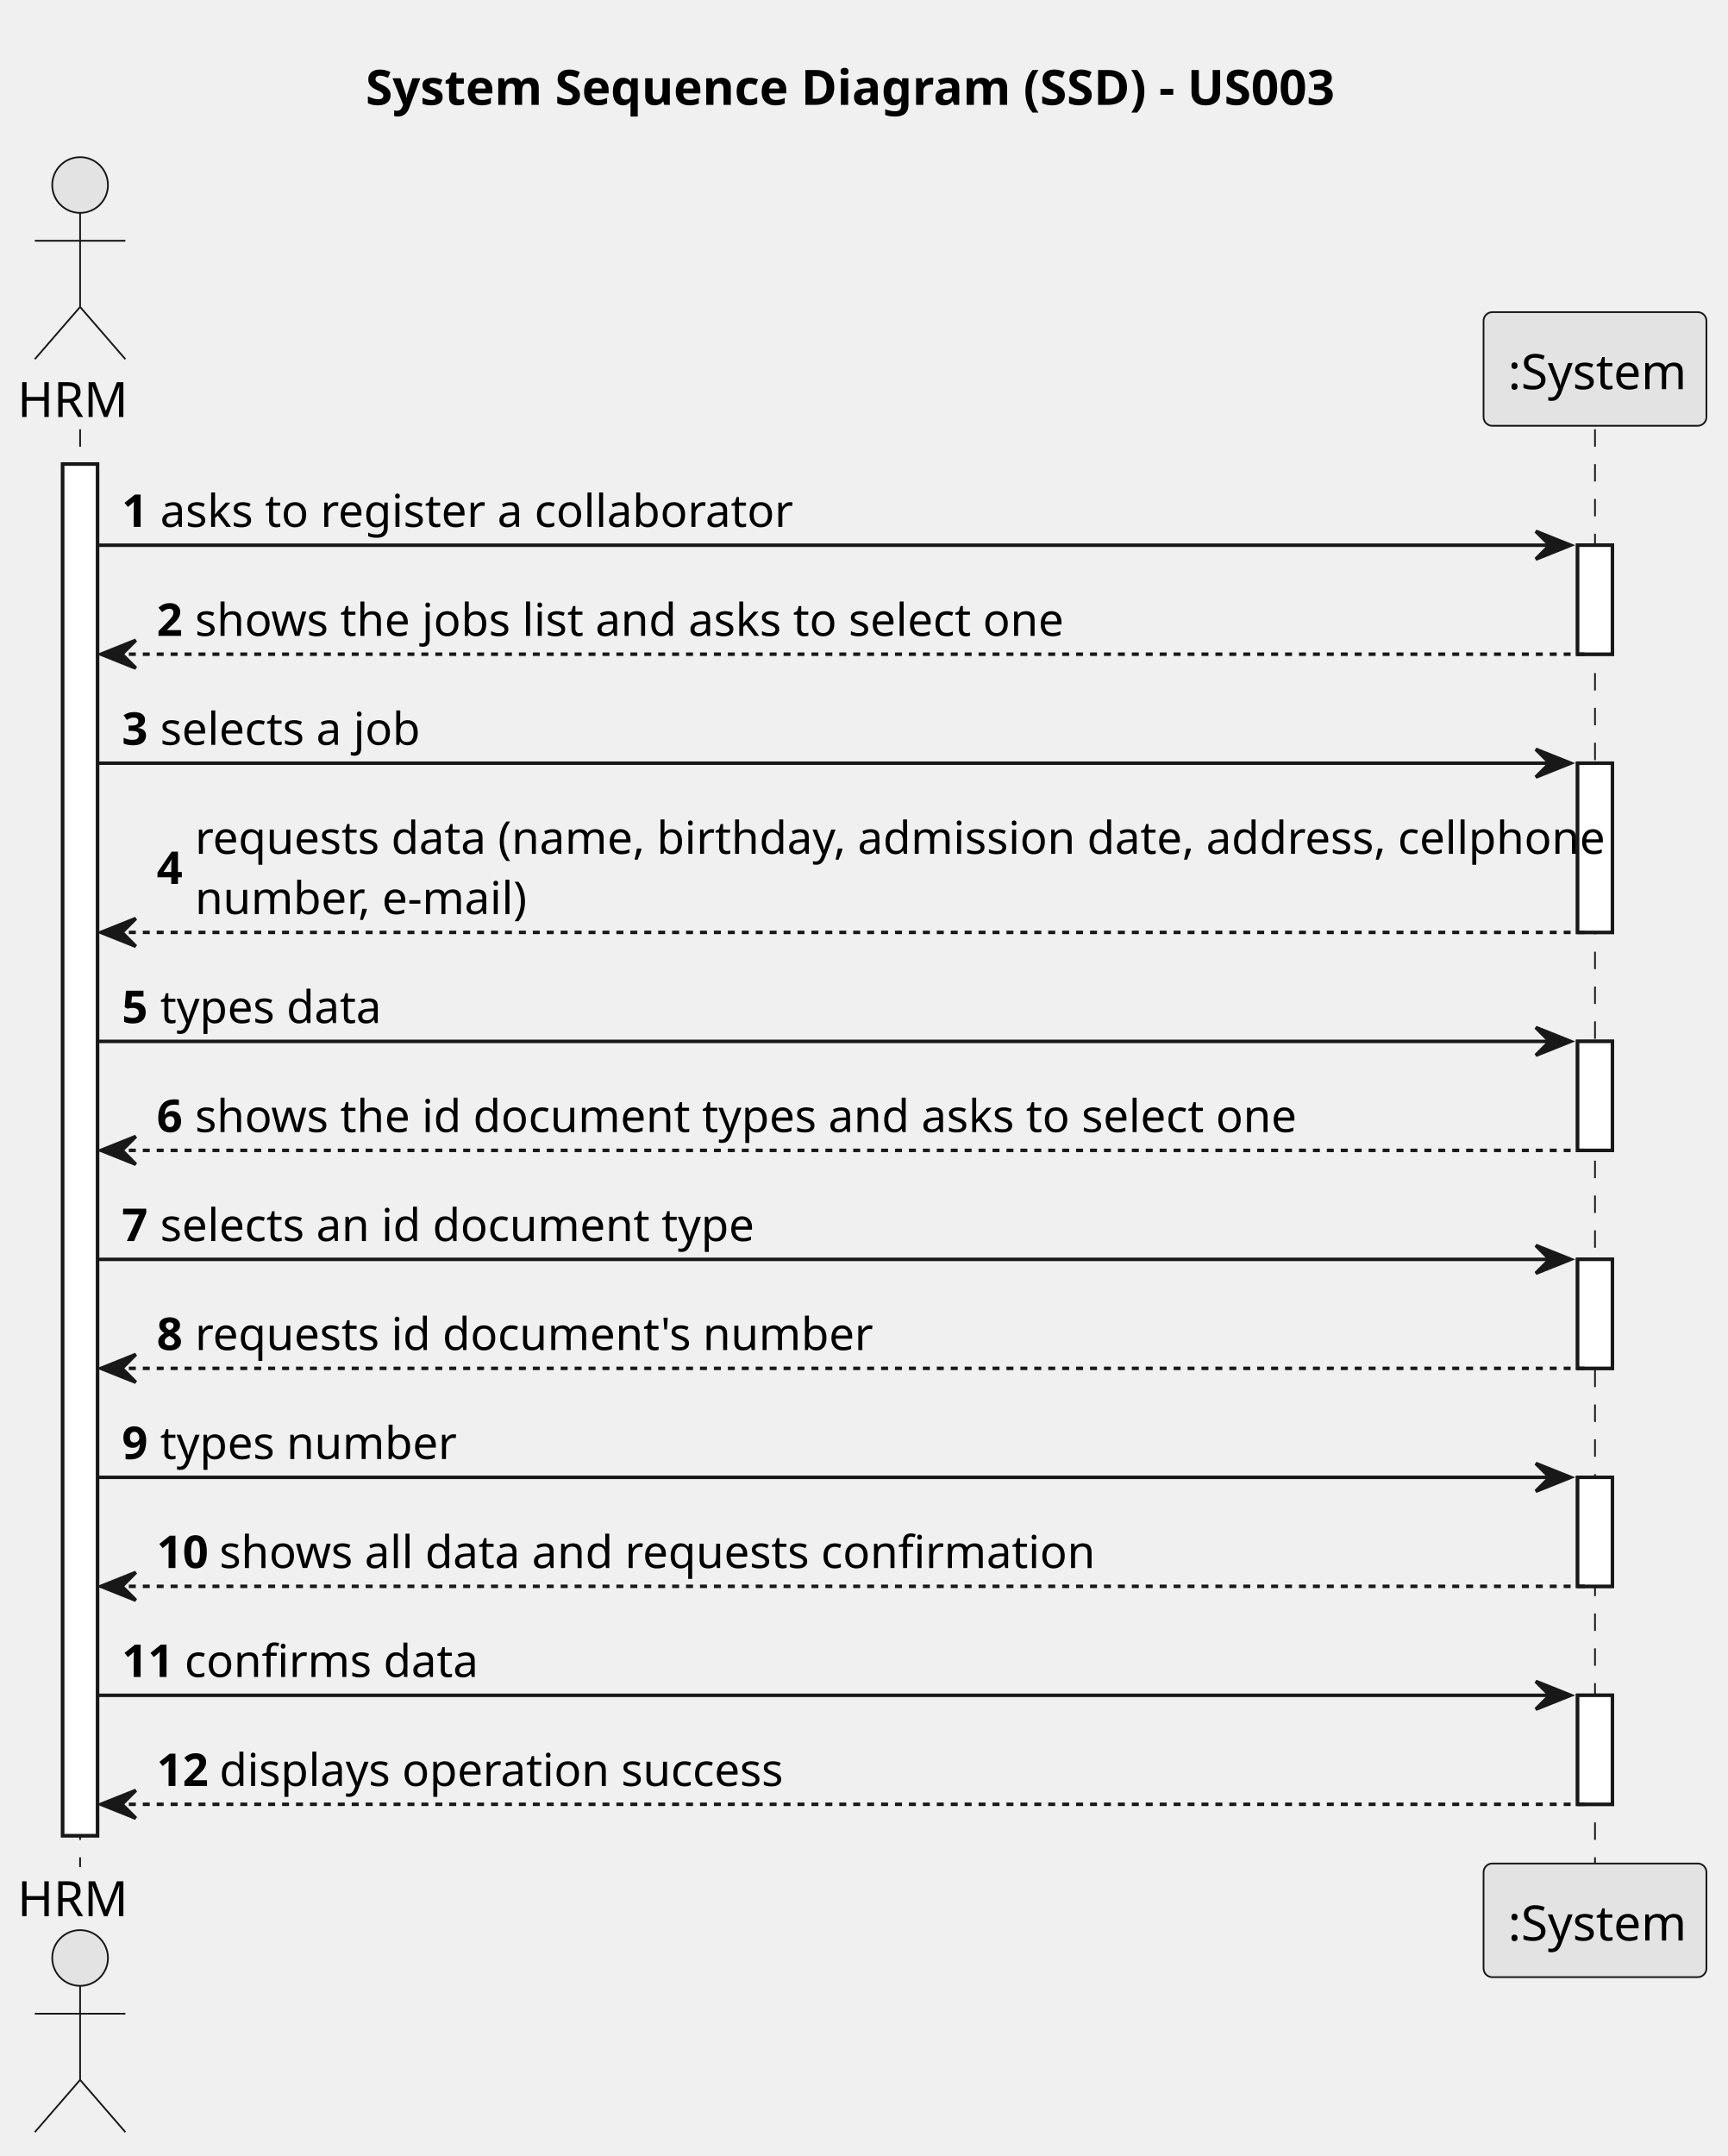
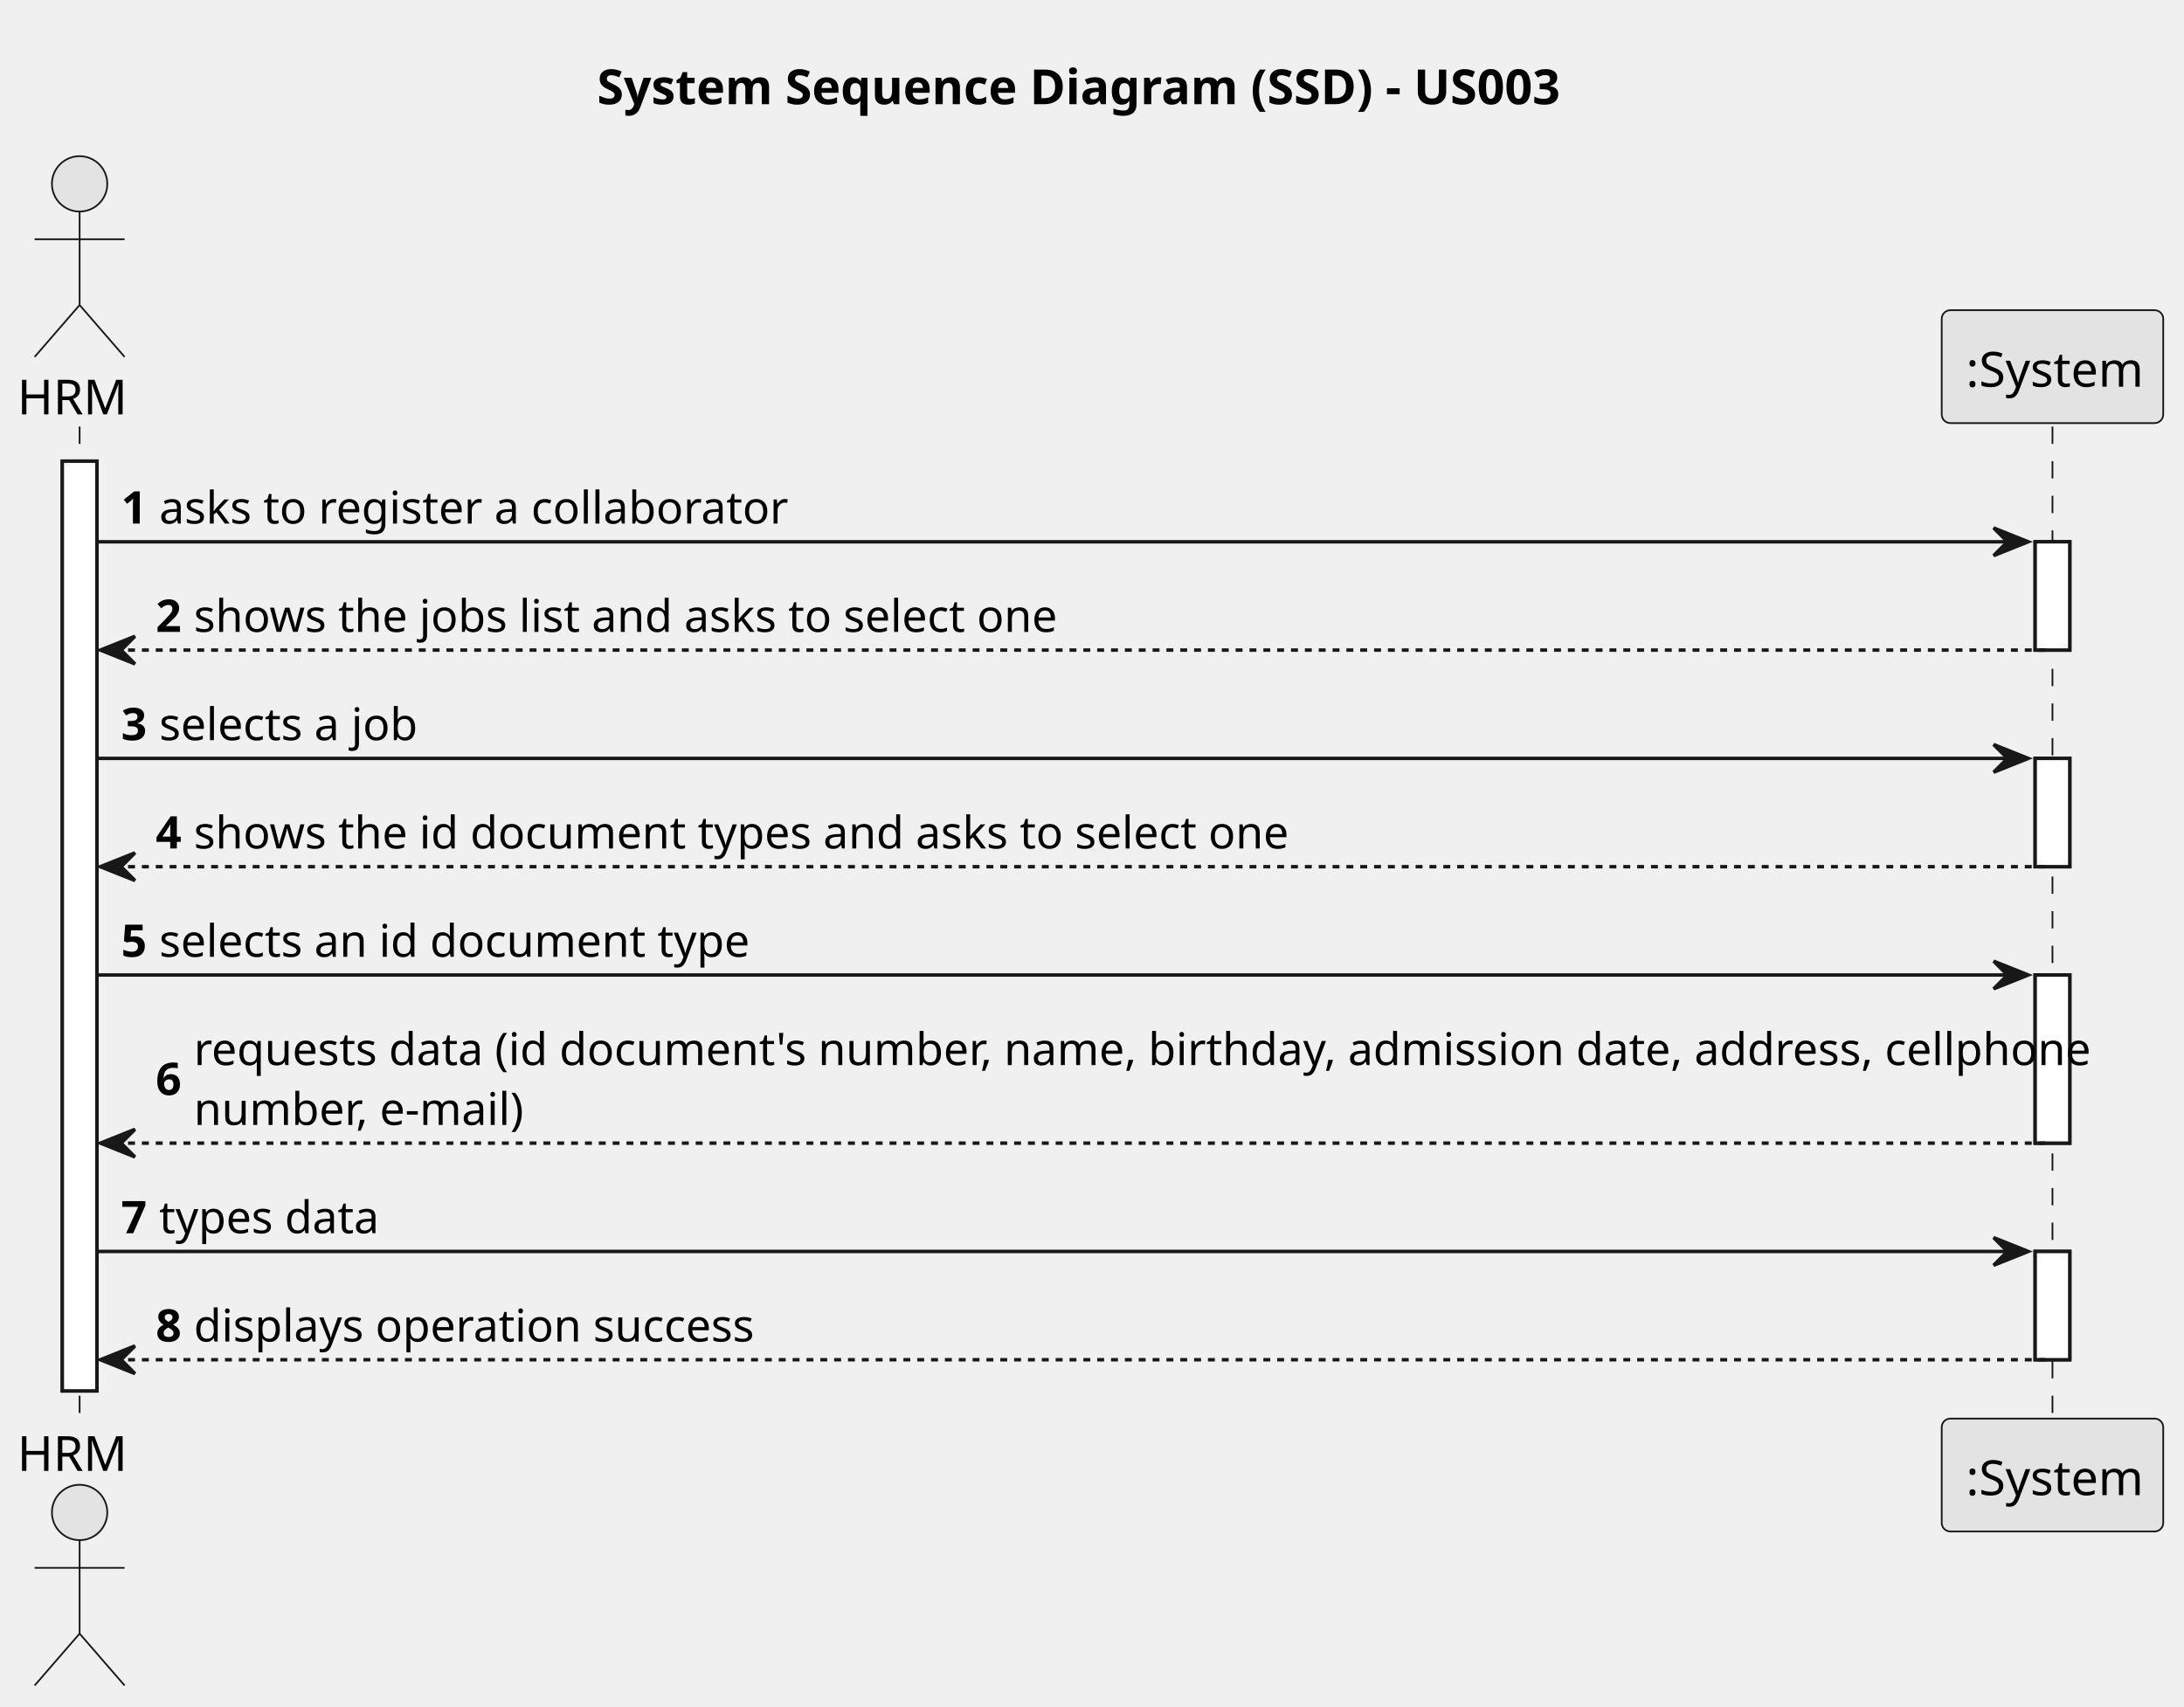
- <svg xmlns="http://www.w3.org/2000/svg" contentStyleType="text/css" height="619px" preserveAspectRatio="none" style="width:496px;height:619px;background:#FFFFFF;" version="1.1" viewBox="0 0 496 619" width="496px" zoomAndPan="magnify">
+ <svg xmlns="http://www.w3.org/2000/svg" contentStyleType="text/css" height="493px" preserveAspectRatio="none" style="width:631px;height:493px;background:#FFFFFF;" version="1.1" viewBox="0 0 631 493" width="631px" zoomAndPan="magnify">
  <defs />
  <g>
-     <text fill="#000000" font-family="sans-serif" font-size="14" font-weight="bold" lengthAdjust="spacing" textLength="284" x="105" y="30.107">System Sequence Diagram (SSD) - US003</text>
-     <rect fill="#FFFFFF" height="393.783" style="stroke:#181818;stroke-width:1.0;" width="10" x="18" y="133.242" />
-     <rect fill="#FFFFFF" height="31.291" style="stroke:#181818;stroke-width:1.0;" width="10" x="453" y="156.533" />
-     <rect fill="#FFFFFF" height="48.582" style="stroke:#181818;stroke-width:1.0;" width="10" x="453" y="219.115" />
-     <rect fill="#FFFFFF" height="31.291" style="stroke:#181818;stroke-width:1.0;" width="10" x="453" y="298.988" />
-     <rect fill="#FFFFFF" height="31.291" style="stroke:#181818;stroke-width:1.0;" width="10" x="453" y="361.57" />
-     <rect fill="#FFFFFF" height="31.291" style="stroke:#181818;stroke-width:1.0;" width="10" x="453" y="424.152" />
-     <rect fill="#FFFFFF" height="31.291" style="stroke:#181818;stroke-width:1.0;" width="10" x="453" y="486.734" />
-     <line style="stroke:#181818;stroke-width:0.5;stroke-dasharray:5.0,5.0;" x1="23" x2="23" y1="123.242" y2="536.025" />
-     <line style="stroke:#181818;stroke-width:0.5;stroke-dasharray:5.0,5.0;" x1="458" x2="458" y1="123.242" y2="536.025" />
+     <text fill="#000000" font-family="sans-serif" font-size="14" font-weight="bold" lengthAdjust="spacing" textLength="284" x="172.5" y="30.107">System Sequence Diagram (SSD) - US003</text>
+     <rect fill="#FFFFFF" height="268.619" style="stroke:#181818;stroke-width:1.0;" width="10" x="18" y="133.242" />
+     <rect fill="#FFFFFF" height="31.291" style="stroke:#181818;stroke-width:1.0;" width="10" x="588" y="156.533" />
+     <rect fill="#FFFFFF" height="31.291" style="stroke:#181818;stroke-width:1.0;" width="10" x="588" y="219.115" />
+     <rect fill="#FFFFFF" height="48.582" style="stroke:#181818;stroke-width:1.0;" width="10" x="588" y="281.697" />
+     <rect fill="#FFFFFF" height="31.291" style="stroke:#181818;stroke-width:1.0;" width="10" x="588" y="361.57" />
+     <line style="stroke:#181818;stroke-width:0.5;stroke-dasharray:5.0,5.0;" x1="23" x2="23" y1="123.242" y2="410.861" />
+     <line style="stroke:#181818;stroke-width:0.5;stroke-dasharray:5.0,5.0;" x1="593" x2="593" y1="123.242" y2="410.861" />
    <text fill="#000000" font-family="sans-serif" font-size="14" lengthAdjust="spacing" textLength="30" x="5" y="119.728">HRM</text>
    <ellipse cx="23" cy="53.121" fill="#E3E3E3" rx="8" ry="8" style="stroke:#181818;stroke-width:0.5;" />
    <path d="M23,61.121 L23,88.121 M10,69.121 L36,69.121 M23,88.121 L10,103.121 M23,88.121 L36,103.121 " fill="none" style="stroke:#181818;stroke-width:0.5;" />
-     <text fill="#000000" font-family="sans-serif" font-size="14" lengthAdjust="spacing" textLength="30" x="5" y="550.133">HRM</text>
-     <ellipse cx="23" cy="562.146" fill="#E3E3E3" rx="8" ry="8" style="stroke:#181818;stroke-width:0.5;" />
-     <path d="M23,570.146 L23,597.146 M10,578.146 L36,578.146 M23,597.146 L10,612.146 M23,597.146 L36,612.146 " fill="none" style="stroke:#181818;stroke-width:0.5;" />
-     <rect fill="#E3E3E3" height="32.621" rx="2.5" ry="2.5" style="stroke:#181818;stroke-width:0.5;" width="64" x="426" y="89.621" />
-     <text fill="#000000" font-family="sans-serif" font-size="14" lengthAdjust="spacing" textLength="50" x="433" y="111.728">:System</text>
-     <rect fill="#E3E3E3" height="32.621" rx="2.5" ry="2.5" style="stroke:#181818;stroke-width:0.5;" width="64" x="426" y="535.025" />
-     <text fill="#000000" font-family="sans-serif" font-size="14" lengthAdjust="spacing" textLength="50" x="433" y="557.133">:System</text>
-     <rect fill="#FFFFFF" height="393.783" style="stroke:#181818;stroke-width:1.0;" width="10" x="18" y="133.242" />
-     <rect fill="#FFFFFF" height="31.291" style="stroke:#181818;stroke-width:1.0;" width="10" x="453" y="156.533" />
-     <rect fill="#FFFFFF" height="48.582" style="stroke:#181818;stroke-width:1.0;" width="10" x="453" y="219.115" />
-     <rect fill="#FFFFFF" height="31.291" style="stroke:#181818;stroke-width:1.0;" width="10" x="453" y="298.988" />
-     <rect fill="#FFFFFF" height="31.291" style="stroke:#181818;stroke-width:1.0;" width="10" x="453" y="361.57" />
-     <rect fill="#FFFFFF" height="31.291" style="stroke:#181818;stroke-width:1.0;" width="10" x="453" y="424.152" />
-     <rect fill="#FFFFFF" height="31.291" style="stroke:#181818;stroke-width:1.0;" width="10" x="453" y="486.734" />
-     <polygon fill="#181818" points="441,152.533,451,156.533,441,160.533,445,156.533" style="stroke:#181818;stroke-width:1.0;" />
-     <line style="stroke:#181818;stroke-width:1.0;" x1="28" x2="447" y1="156.533" y2="156.533" />
+     <text fill="#000000" font-family="sans-serif" font-size="14" lengthAdjust="spacing" textLength="30" x="5" y="424.969">HRM</text>
+     <ellipse cx="23" cy="436.982" fill="#E3E3E3" rx="8" ry="8" style="stroke:#181818;stroke-width:0.5;" />
+     <path d="M23,444.982 L23,471.982 M10,452.982 L36,452.982 M23,471.982 L10,486.982 M23,471.982 L36,486.982 " fill="none" style="stroke:#181818;stroke-width:0.5;" />
+     <rect fill="#E3E3E3" height="32.621" rx="2.5" ry="2.5" style="stroke:#181818;stroke-width:0.5;" width="64" x="561" y="89.621" />
+     <text fill="#000000" font-family="sans-serif" font-size="14" lengthAdjust="spacing" textLength="50" x="568" y="111.728">:System</text>
+     <rect fill="#E3E3E3" height="32.621" rx="2.5" ry="2.5" style="stroke:#181818;stroke-width:0.5;" width="64" x="561" y="409.861" />
+     <text fill="#000000" font-family="sans-serif" font-size="14" lengthAdjust="spacing" textLength="50" x="568" y="431.969">:System</text>
+     <rect fill="#FFFFFF" height="268.619" style="stroke:#181818;stroke-width:1.0;" width="10" x="18" y="133.242" />
+     <rect fill="#FFFFFF" height="31.291" style="stroke:#181818;stroke-width:1.0;" width="10" x="588" y="156.533" />
+     <rect fill="#FFFFFF" height="31.291" style="stroke:#181818;stroke-width:1.0;" width="10" x="588" y="219.115" />
+     <rect fill="#FFFFFF" height="48.582" style="stroke:#181818;stroke-width:1.0;" width="10" x="588" y="281.697" />
+     <rect fill="#FFFFFF" height="31.291" style="stroke:#181818;stroke-width:1.0;" width="10" x="588" y="361.57" />
+     <polygon fill="#181818" points="576,152.533,586,156.533,576,160.533,580,156.533" style="stroke:#181818;stroke-width:1.0;" />
+     <line style="stroke:#181818;stroke-width:1.0;" x1="28" x2="582" y1="156.533" y2="156.533" />
    <text fill="#000000" font-family="sans-serif" font-size="13" font-weight="bold" lengthAdjust="spacing" textLength="7" x="35" y="151.27">1</text>
    <text fill="#000000" font-family="sans-serif" font-size="13" lengthAdjust="spacing" textLength="172" x="46" y="151.27">asks to register a collaborator</text>
    <polygon fill="#181818" points="39,183.824,29,187.824,39,191.824,35,187.824" style="stroke:#181818;stroke-width:1.0;" />
-     <line style="stroke:#181818;stroke-width:1.0;stroke-dasharray:2.0,2.0;" x1="33" x2="457" y1="187.824" y2="187.824" />
+     <line style="stroke:#181818;stroke-width:1.0;stroke-dasharray:2.0,2.0;" x1="33" x2="592" y1="187.824" y2="187.824" />
    <text fill="#000000" font-family="sans-serif" font-size="13" font-weight="bold" lengthAdjust="spacing" textLength="7" x="45" y="182.561">2</text>
    <text fill="#000000" font-family="sans-serif" font-size="13" lengthAdjust="spacing" textLength="244" x="56" y="182.561">shows the jobs list and asks to select one</text>
-     <polygon fill="#181818" points="441,215.115,451,219.115,441,223.115,445,219.115" style="stroke:#181818;stroke-width:1.0;" />
-     <line style="stroke:#181818;stroke-width:1.0;" x1="28" x2="447" y1="219.115" y2="219.115" />
+     <polygon fill="#181818" points="576,215.115,586,219.115,576,223.115,580,219.115" style="stroke:#181818;stroke-width:1.0;" />
+     <line style="stroke:#181818;stroke-width:1.0;" x1="28" x2="582" y1="219.115" y2="219.115" />
    <text fill="#000000" font-family="sans-serif" font-size="13" font-weight="bold" lengthAdjust="spacing" textLength="7" x="35" y="213.852">3</text>
    <text fill="#000000" font-family="sans-serif" font-size="13" lengthAdjust="spacing" textLength="74" x="46" y="213.852">selects a job</text>
-     <polygon fill="#181818" points="39,263.697,29,267.697,39,271.697,35,267.697" style="stroke:#181818;stroke-width:1.0;" />
-     <line style="stroke:#181818;stroke-width:1.0;stroke-dasharray:2.0,2.0;" x1="33" x2="457" y1="267.697" y2="267.697" />
-     <text fill="#000000" font-family="sans-serif" font-size="13" font-weight="bold" lengthAdjust="spacing" textLength="7" x="45" y="253.789">4</text>
-     <text fill="#000000" font-family="sans-serif" font-size="13" lengthAdjust="spacing" textLength="386" x="56" y="245.144">requests data (name, birthday, admission date, address, cellphone</text>
-     <text fill="#000000" font-family="sans-serif" font-size="13" lengthAdjust="spacing" textLength="90" x="56" y="262.435">number, e-mail)</text>
-     <polygon fill="#181818" points="441,294.988,451,298.988,441,302.988,445,298.988" style="stroke:#181818;stroke-width:1.0;" />
-     <line style="stroke:#181818;stroke-width:1.0;" x1="28" x2="447" y1="298.988" y2="298.988" />
-     <text fill="#000000" font-family="sans-serif" font-size="13" font-weight="bold" lengthAdjust="spacing" textLength="7" x="35" y="293.726">5</text>
-     <text fill="#000000" font-family="sans-serif" font-size="13" lengthAdjust="spacing" textLength="61" x="46" y="293.726">types data</text>
+     <polygon fill="#181818" points="39,246.406,29,250.406,39,254.406,35,250.406" style="stroke:#181818;stroke-width:1.0;" />
+     <line style="stroke:#181818;stroke-width:1.0;stroke-dasharray:2.0,2.0;" x1="33" x2="592" y1="250.406" y2="250.406" />
+     <text fill="#000000" font-family="sans-serif" font-size="13" font-weight="bold" lengthAdjust="spacing" textLength="7" x="45" y="245.144">4</text>
+     <text fill="#000000" font-family="sans-serif" font-size="13" lengthAdjust="spacing" textLength="310" x="56" y="245.144">shows the  id document types and asks to select one</text>
+     <polygon fill="#181818" points="576,277.697,586,281.697,576,285.697,580,281.697" style="stroke:#181818;stroke-width:1.0;" />
+     <line style="stroke:#181818;stroke-width:1.0;" x1="28" x2="582" y1="281.697" y2="281.697" />
+     <text fill="#000000" font-family="sans-serif" font-size="13" font-weight="bold" lengthAdjust="spacing" textLength="7" x="35" y="276.435">5</text>
+     <text fill="#000000" font-family="sans-serif" font-size="13" lengthAdjust="spacing" textLength="164" x="46" y="276.435">selects an id document type</text>
    <polygon fill="#181818" points="39,326.279,29,330.279,39,334.279,35,330.279" style="stroke:#181818;stroke-width:1.0;" />
-     <line style="stroke:#181818;stroke-width:1.0;stroke-dasharray:2.0,2.0;" x1="33" x2="457" y1="330.279" y2="330.279" />
-     <text fill="#000000" font-family="sans-serif" font-size="13" font-weight="bold" lengthAdjust="spacing" textLength="7" x="45" y="325.017">6</text>
-     <text fill="#000000" font-family="sans-serif" font-size="13" lengthAdjust="spacing" textLength="310" x="56" y="325.017">shows the  id document types and asks to select one</text>
-     <polygon fill="#181818" points="441,357.57,451,361.57,441,365.57,445,361.57" style="stroke:#181818;stroke-width:1.0;" />
-     <line style="stroke:#181818;stroke-width:1.0;" x1="28" x2="447" y1="361.57" y2="361.57" />
+     <line style="stroke:#181818;stroke-width:1.0;stroke-dasharray:2.0,2.0;" x1="33" x2="592" y1="330.279" y2="330.279" />
+     <text fill="#000000" font-family="sans-serif" font-size="13" font-weight="bold" lengthAdjust="spacing" textLength="7" x="45" y="316.371">6</text>
+     <text fill="#000000" font-family="sans-serif" font-size="13" lengthAdjust="spacing" textLength="521" x="56" y="307.726">requests data (id document's number, name, birthday, admission date, address, cellphone</text>
+     <text fill="#000000" font-family="sans-serif" font-size="13" lengthAdjust="spacing" textLength="90" x="56" y="325.017">number, e-mail)</text>
+     <polygon fill="#181818" points="576,357.57,586,361.57,576,365.57,580,361.57" style="stroke:#181818;stroke-width:1.0;" />
+     <line style="stroke:#181818;stroke-width:1.0;" x1="28" x2="582" y1="361.57" y2="361.57" />
    <text fill="#000000" font-family="sans-serif" font-size="13" font-weight="bold" lengthAdjust="spacing" textLength="7" x="35" y="356.308">7</text>
-     <text fill="#000000" font-family="sans-serif" font-size="13" lengthAdjust="spacing" textLength="164" x="46" y="356.308">selects an id document type</text>
+     <text fill="#000000" font-family="sans-serif" font-size="13" lengthAdjust="spacing" textLength="61" x="46" y="356.308">types data</text>
    <polygon fill="#181818" points="39,388.861,29,392.861,39,396.861,35,392.861" style="stroke:#181818;stroke-width:1.0;" />
-     <line style="stroke:#181818;stroke-width:1.0;stroke-dasharray:2.0,2.0;" x1="33" x2="457" y1="392.861" y2="392.861" />
+     <line style="stroke:#181818;stroke-width:1.0;stroke-dasharray:2.0,2.0;" x1="33" x2="592" y1="392.861" y2="392.861" />
    <text fill="#000000" font-family="sans-serif" font-size="13" font-weight="bold" lengthAdjust="spacing" textLength="7" x="45" y="387.599">8</text>
-     <text fill="#000000" font-family="sans-serif" font-size="13" lengthAdjust="spacing" textLength="181" x="56" y="387.599">requests id document's number</text>
-     <polygon fill="#181818" points="441,420.152,451,424.152,441,428.152,445,424.152" style="stroke:#181818;stroke-width:1.0;" />
-     <line style="stroke:#181818;stroke-width:1.0;" x1="28" x2="447" y1="424.152" y2="424.152" />
-     <text fill="#000000" font-family="sans-serif" font-size="13" font-weight="bold" lengthAdjust="spacing" textLength="7" x="35" y="418.89">9</text>
-     <text fill="#000000" font-family="sans-serif" font-size="13" lengthAdjust="spacing" textLength="79" x="46" y="418.89">types number</text>
-     <polygon fill="#181818" points="39,451.443,29,455.443,39,459.443,35,455.443" style="stroke:#181818;stroke-width:1.0;" />
-     <line style="stroke:#181818;stroke-width:1.0;stroke-dasharray:2.0,2.0;" x1="33" x2="457" y1="455.443" y2="455.443" />
-     <text fill="#000000" font-family="sans-serif" font-size="13" font-weight="bold" lengthAdjust="spacing" textLength="14" x="45" y="450.181">10</text>
-     <text fill="#000000" font-family="sans-serif" font-size="13" lengthAdjust="spacing" textLength="236" x="63" y="450.181">shows all data and requests confirmation</text>
-     <polygon fill="#181818" points="441,482.734,451,486.734,441,490.734,445,486.734" style="stroke:#181818;stroke-width:1.0;" />
-     <line style="stroke:#181818;stroke-width:1.0;" x1="28" x2="447" y1="486.734" y2="486.734" />
-     <text fill="#000000" font-family="sans-serif" font-size="13" font-weight="bold" lengthAdjust="spacing" textLength="14" x="35" y="481.472">11</text>
-     <text fill="#000000" font-family="sans-serif" font-size="13" lengthAdjust="spacing" textLength="78" x="53" y="481.472">confirms data</text>
-     <polygon fill="#181818" points="39,514.025,29,518.025,39,522.025,35,518.025" style="stroke:#181818;stroke-width:1.0;" />
-     <line style="stroke:#181818;stroke-width:1.0;stroke-dasharray:2.0,2.0;" x1="33" x2="457" y1="518.025" y2="518.025" />
-     <text fill="#000000" font-family="sans-serif" font-size="13" font-weight="bold" lengthAdjust="spacing" textLength="14" x="45" y="512.763">12</text>
-     <text fill="#000000" font-family="sans-serif" font-size="13" lengthAdjust="spacing" textLength="158" x="63" y="512.763">displays operation success</text>
+     <text fill="#000000" font-family="sans-serif" font-size="13" lengthAdjust="spacing" textLength="158" x="56" y="387.599">displays operation success</text>
  </g>
</svg>
